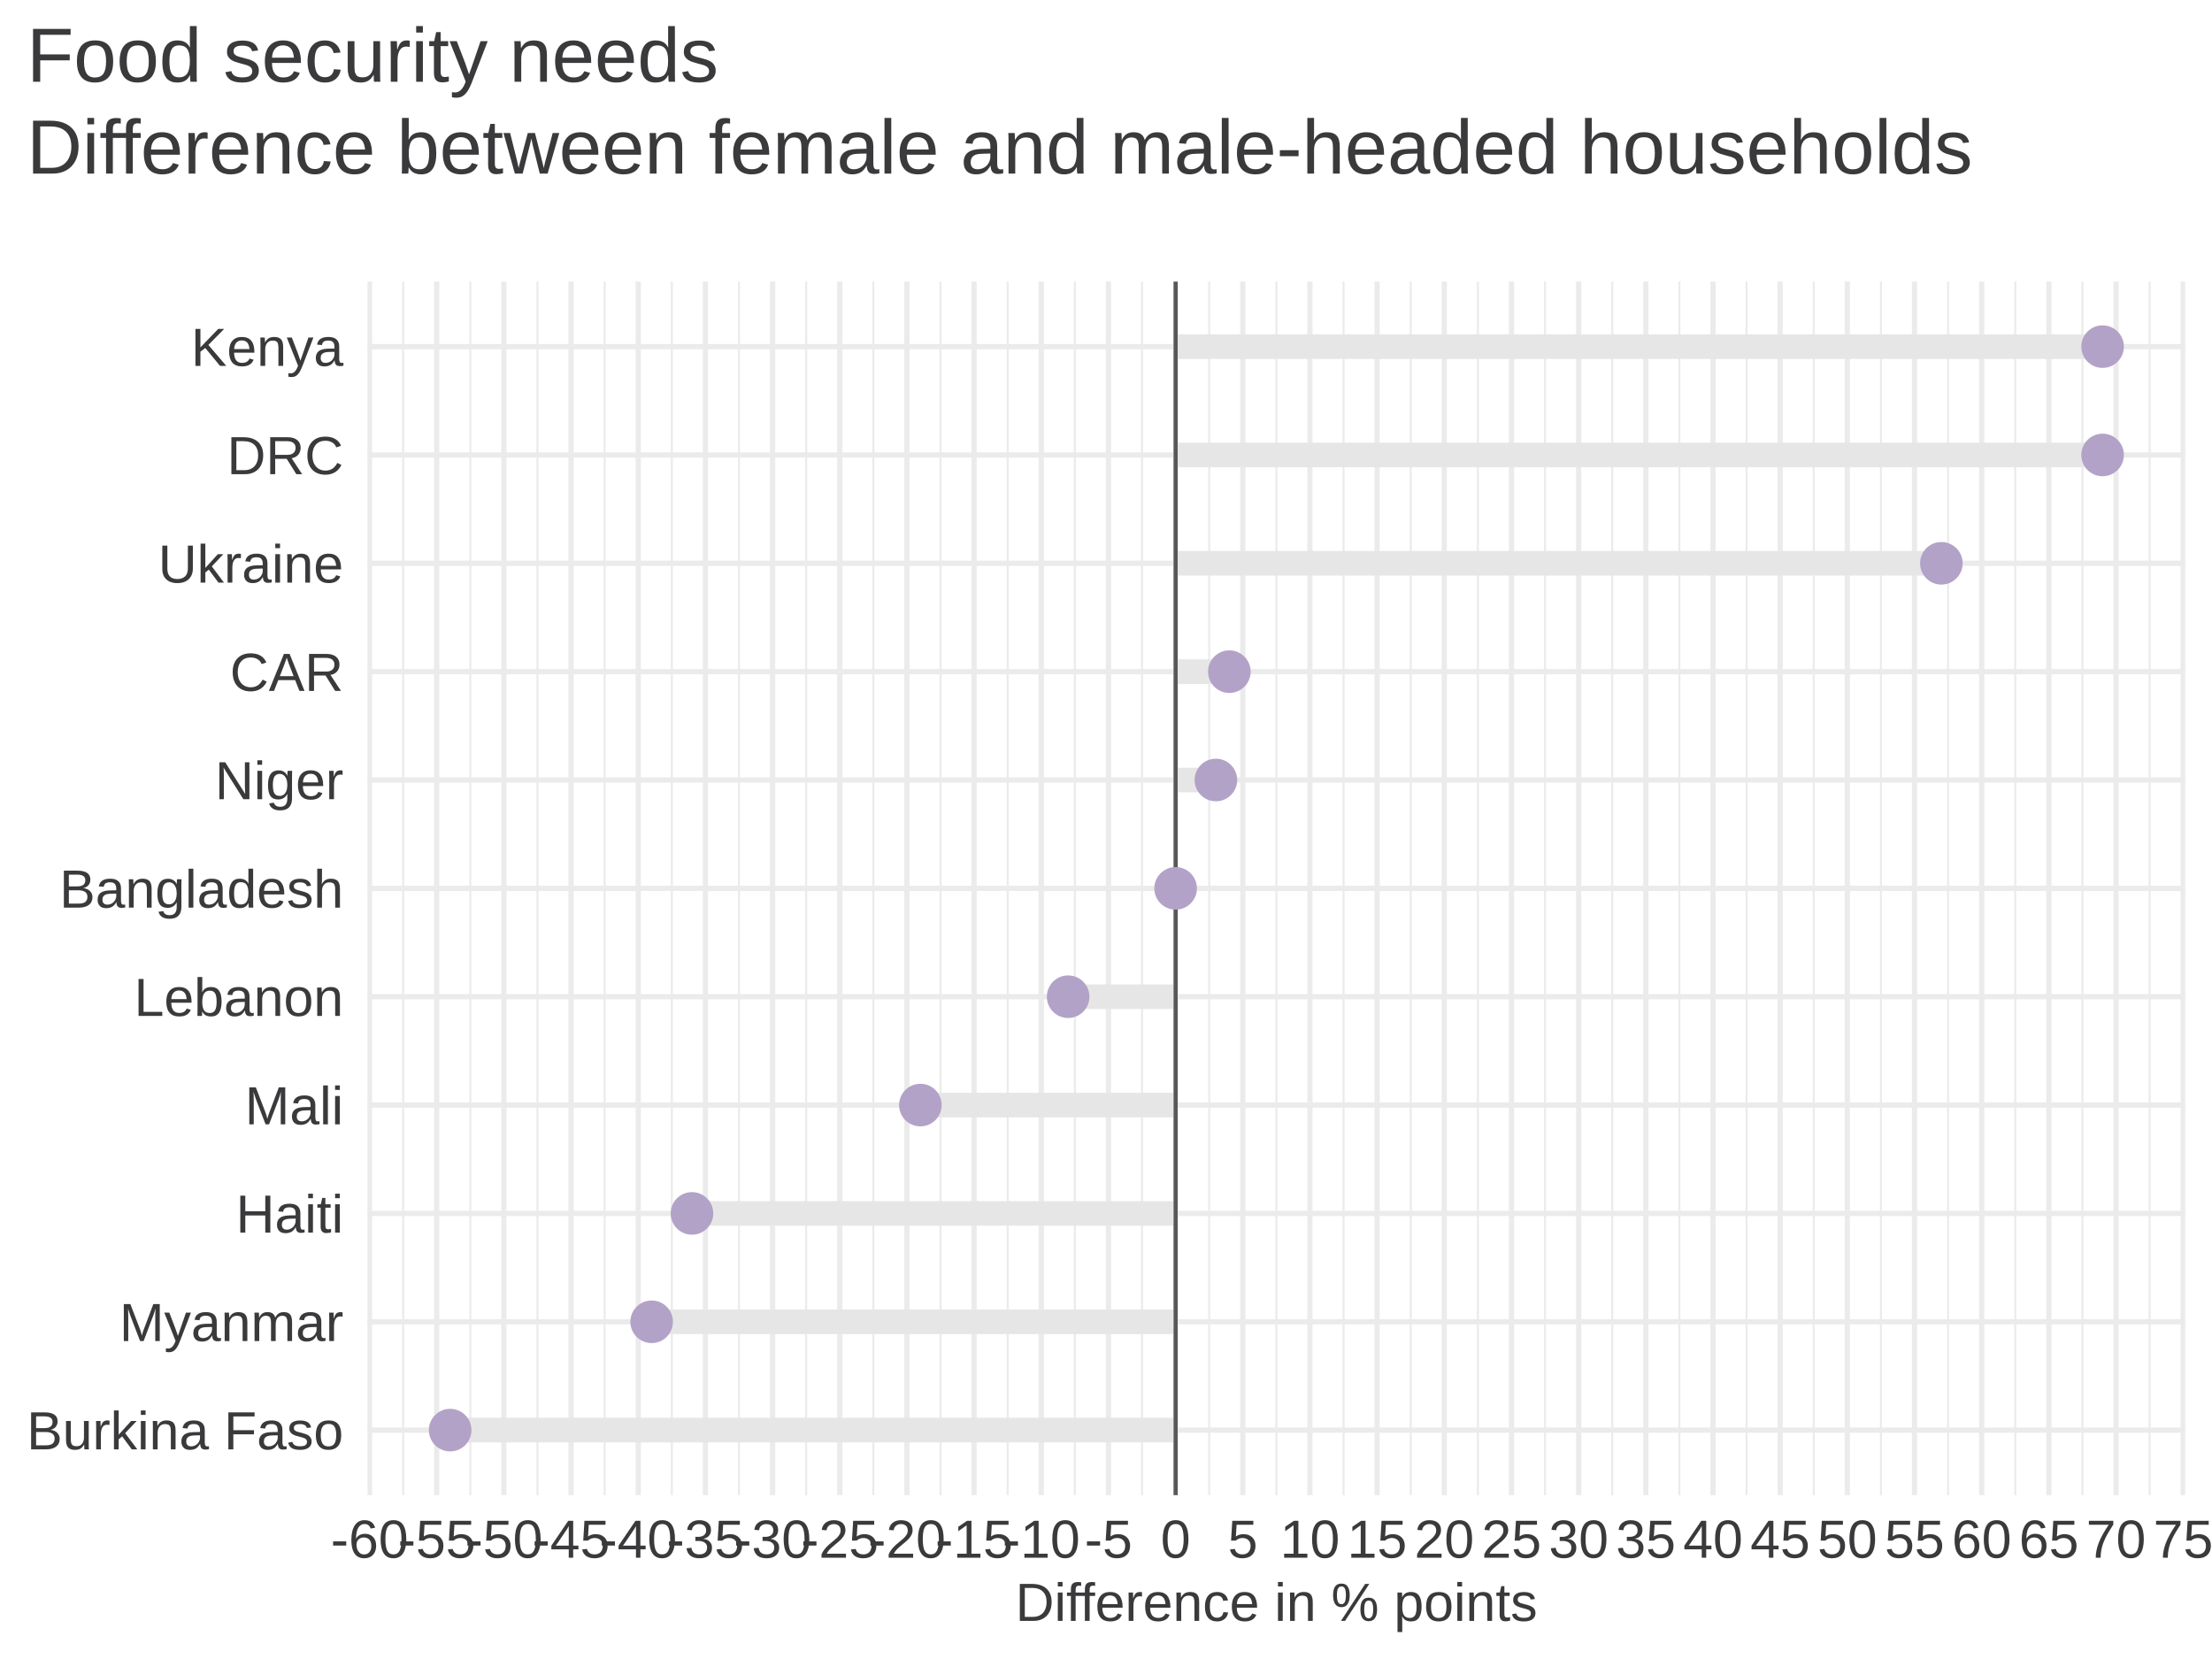
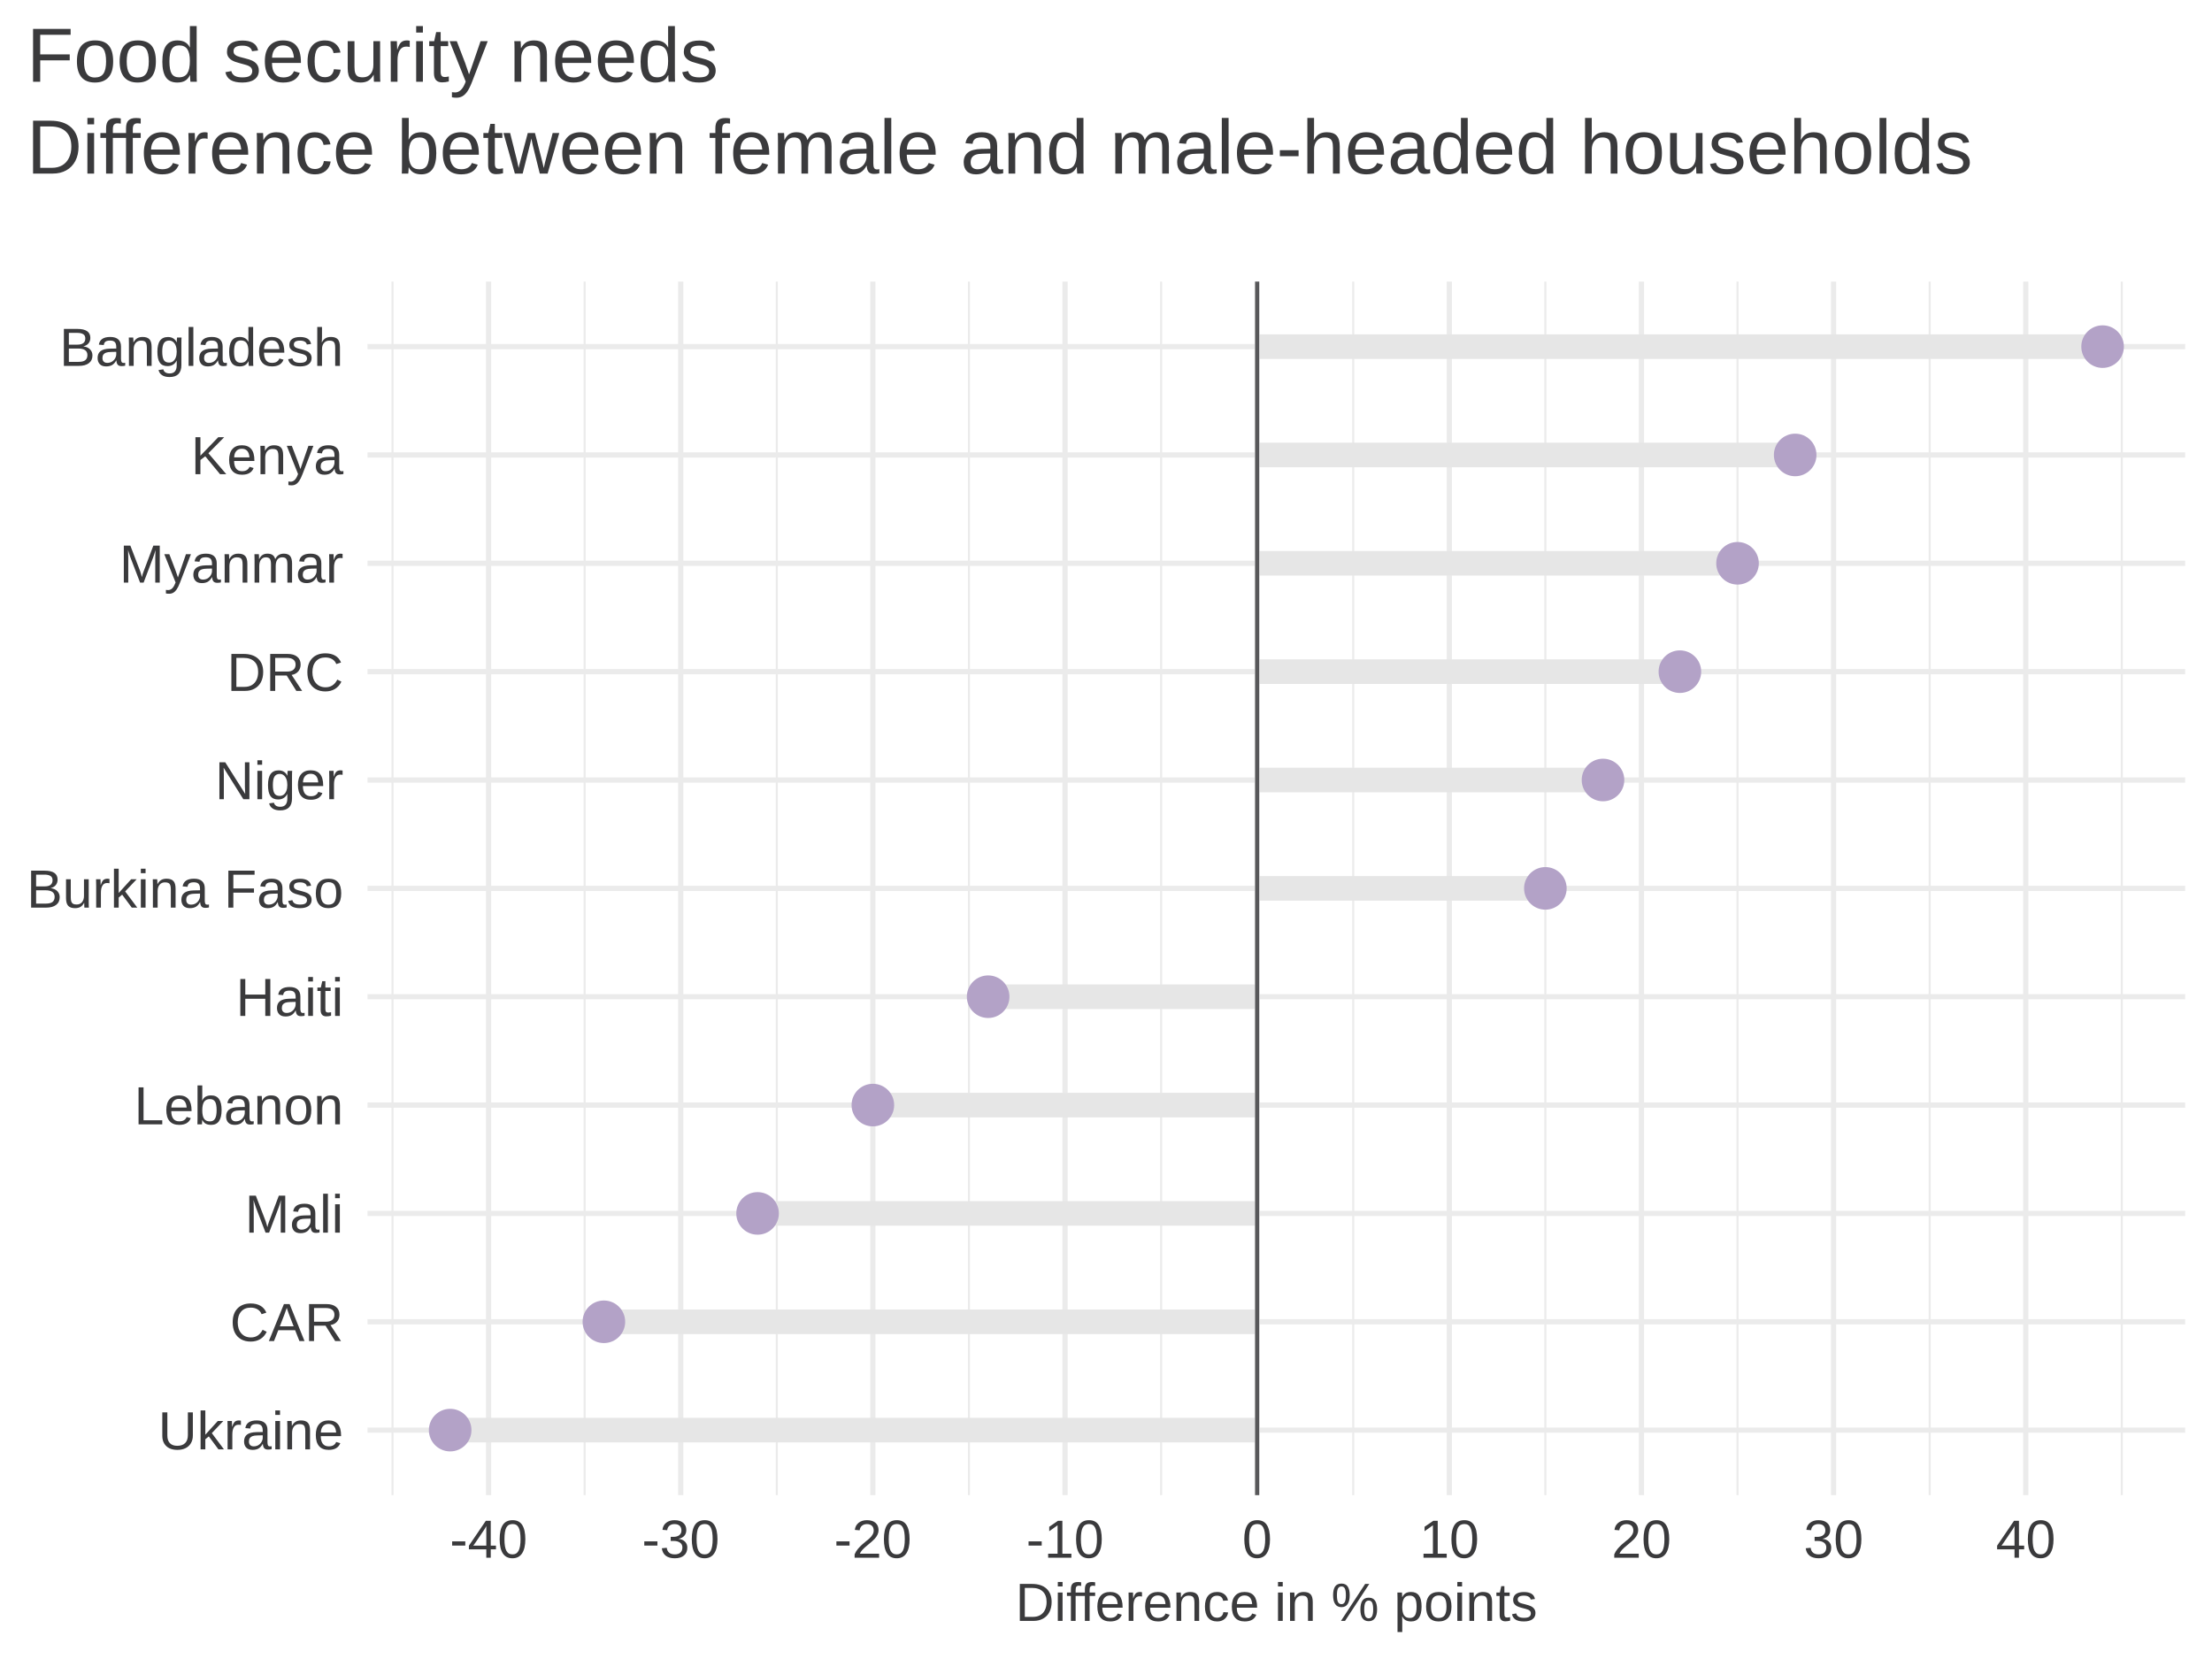
<svg xmlns="http://www.w3.org/2000/svg" class="svglite" width="576.00pt" height="432.00pt" viewBox="0 0 576.00 432.00">
  <defs>
    <style type="text/css">
    .svglite line, .svglite polyline, .svglite polygon, .svglite path, .svglite rect, .svglite circle {
      fill: none;
      stroke: #000000;
      stroke-linecap: round;
      stroke-linejoin: round;
      stroke-miterlimit: 10.00;
    }
    .svglite text {
      white-space: pre;
    }
  </style>
  </defs>
  <rect width="100%" height="100%" style="stroke: none; fill: none;" />
  <defs>
    <clipPath id="cpMC4wMHw1NzYuMDB8MC4wMHw0MzIuMDA=">
      <rect x="0.00" y="0.00" width="576.00" height="432.00" />
    </clipPath>
  </defs>
  <g clip-path="url(#cpMC4wMHw1NzYuMDB8MC4wMHw0MzIuMDA=)">
</g>
  <defs>
    <clipPath id="cpOTUuNzB8NTY5LjAzfDczLjMzfDM4OS4zMw==">
      <rect x="95.70" y="73.33" width="473.32" height="316.00" />
    </clipPath>
  </defs>
  <g clip-path="url(#cpOTUuNzB8NTY5LjAzfDczLjMzfDM4OS4zMw==)">
-     <polyline points="104.98,389.33 104.98,73.33 " style="stroke-width: 0.53; stroke: #EBEBEB; stroke-linecap: butt;" />
-     <polyline points="122.47,389.33 122.47,73.33 " style="stroke-width: 0.53; stroke: #EBEBEB; stroke-linecap: butt;" />
-     <polyline points="139.96,389.33 139.96,73.33 " style="stroke-width: 0.53; stroke: #EBEBEB; stroke-linecap: butt;" />
-     <polyline points="157.45,389.33 157.45,73.33 " style="stroke-width: 0.53; stroke: #EBEBEB; stroke-linecap: butt;" />
-     <polyline points="174.94,389.33 174.94,73.33 " style="stroke-width: 0.53; stroke: #EBEBEB; stroke-linecap: butt;" />
-     <polyline points="192.43,389.33 192.43,73.33 " style="stroke-width: 0.53; stroke: #EBEBEB; stroke-linecap: butt;" />
-     <polyline points="209.92,389.33 209.92,73.33 " style="stroke-width: 0.53; stroke: #EBEBEB; stroke-linecap: butt;" />
-     <polyline points="227.42,389.33 227.42,73.33 " style="stroke-width: 0.53; stroke: #EBEBEB; stroke-linecap: butt;" />
-     <polyline points="244.91,389.33 244.91,73.33 " style="stroke-width: 0.53; stroke: #EBEBEB; stroke-linecap: butt;" />
-     <polyline points="262.40,389.33 262.40,73.33 " style="stroke-width: 0.53; stroke: #EBEBEB; stroke-linecap: butt;" />
-     <polyline points="279.89,389.33 279.89,73.33 " style="stroke-width: 0.53; stroke: #EBEBEB; stroke-linecap: butt;" />
-     <polyline points="297.38,389.33 297.38,73.33 " style="stroke-width: 0.53; stroke: #EBEBEB; stroke-linecap: butt;" />
-     <polyline points="314.87,389.33 314.87,73.33 " style="stroke-width: 0.53; stroke: #EBEBEB; stroke-linecap: butt;" />
-     <polyline points="332.37,389.33 332.37,73.33 " style="stroke-width: 0.53; stroke: #EBEBEB; stroke-linecap: butt;" />
-     <polyline points="349.86,389.33 349.86,73.33 " style="stroke-width: 0.53; stroke: #EBEBEB; stroke-linecap: butt;" />
-     <polyline points="367.35,389.33 367.35,73.33 " style="stroke-width: 0.53; stroke: #EBEBEB; stroke-linecap: butt;" />
-     <polyline points="384.84,389.33 384.84,73.33 " style="stroke-width: 0.53; stroke: #EBEBEB; stroke-linecap: butt;" />
-     <polyline points="402.33,389.33 402.33,73.33 " style="stroke-width: 0.53; stroke: #EBEBEB; stroke-linecap: butt;" />
-     <polyline points="419.82,389.33 419.82,73.33 " style="stroke-width: 0.53; stroke: #EBEBEB; stroke-linecap: butt;" />
-     <polyline points="437.31,389.33 437.31,73.33 " style="stroke-width: 0.53; stroke: #EBEBEB; stroke-linecap: butt;" />
-     <polyline points="454.81,389.33 454.81,73.33 " style="stroke-width: 0.53; stroke: #EBEBEB; stroke-linecap: butt;" />
-     <polyline points="472.30,389.33 472.30,73.33 " style="stroke-width: 0.53; stroke: #EBEBEB; stroke-linecap: butt;" />
-     <polyline points="489.79,389.33 489.79,73.33 " style="stroke-width: 0.53; stroke: #EBEBEB; stroke-linecap: butt;" />
-     <polyline points="507.28,389.33 507.28,73.33 " style="stroke-width: 0.53; stroke: #EBEBEB; stroke-linecap: butt;" />
-     <polyline points="524.77,389.33 524.77,73.33 " style="stroke-width: 0.53; stroke: #EBEBEB; stroke-linecap: butt;" />
-     <polyline points="542.26,389.33 542.26,73.33 " style="stroke-width: 0.53; stroke: #EBEBEB; stroke-linecap: butt;" />
-     <polyline points="559.76,389.33 559.76,73.33 " style="stroke-width: 0.53; stroke: #EBEBEB; stroke-linecap: butt;" />
+     <polyline points="102.21,389.33 102.21,73.33 " style="stroke-width: 0.53; stroke: #EBEBEB; stroke-linecap: butt;" />
+     <polyline points="152.24,389.33 152.24,73.33 " style="stroke-width: 0.53; stroke: #EBEBEB; stroke-linecap: butt;" />
+     <polyline points="202.28,389.33 202.28,73.33 " style="stroke-width: 0.53; stroke: #EBEBEB; stroke-linecap: butt;" />
+     <polyline points="252.31,389.33 252.31,73.33 " style="stroke-width: 0.53; stroke: #EBEBEB; stroke-linecap: butt;" />
+     <polyline points="302.35,389.33 302.35,73.33 " style="stroke-width: 0.53; stroke: #EBEBEB; stroke-linecap: butt;" />
+     <polyline points="352.38,389.33 352.38,73.33 " style="stroke-width: 0.53; stroke: #EBEBEB; stroke-linecap: butt;" />
+     <polyline points="402.41,389.33 402.41,73.33 " style="stroke-width: 0.53; stroke: #EBEBEB; stroke-linecap: butt;" />
+     <polyline points="452.45,389.33 452.45,73.33 " style="stroke-width: 0.53; stroke: #EBEBEB; stroke-linecap: butt;" />
+     <polyline points="502.48,389.33 502.48,73.33 " style="stroke-width: 0.53; stroke: #EBEBEB; stroke-linecap: butt;" />
+     <polyline points="552.51,389.33 552.51,73.33 " style="stroke-width: 0.53; stroke: #EBEBEB; stroke-linecap: butt;" />
    <polyline points="95.70,372.40 569.03,372.40 " style="stroke-width: 1.36; stroke: #EBEBEB; stroke-linecap: butt;" />
    <polyline points="95.70,344.19 569.03,344.19 " style="stroke-width: 1.36; stroke: #EBEBEB; stroke-linecap: butt;" />
    <polyline points="95.70,315.97 569.03,315.97 " style="stroke-width: 1.36; stroke: #EBEBEB; stroke-linecap: butt;" />
    <polyline points="95.70,287.76 569.03,287.76 " style="stroke-width: 1.36; stroke: #EBEBEB; stroke-linecap: butt;" />
    <polyline points="95.70,259.54 569.03,259.54 " style="stroke-width: 1.36; stroke: #EBEBEB; stroke-linecap: butt;" />
    <polyline points="95.70,231.33 569.03,231.33 " style="stroke-width: 1.36; stroke: #EBEBEB; stroke-linecap: butt;" />
    <polyline points="95.70,203.11 569.03,203.11 " style="stroke-width: 1.36; stroke: #EBEBEB; stroke-linecap: butt;" />
    <polyline points="95.70,174.90 569.03,174.90 " style="stroke-width: 1.36; stroke: #EBEBEB; stroke-linecap: butt;" />
    <polyline points="95.70,146.68 569.03,146.68 " style="stroke-width: 1.36; stroke: #EBEBEB; stroke-linecap: butt;" />
    <polyline points="95.70,118.47 569.03,118.47 " style="stroke-width: 1.36; stroke: #EBEBEB; stroke-linecap: butt;" />
    <polyline points="95.70,90.26 569.03,90.26 " style="stroke-width: 1.36; stroke: #EBEBEB; stroke-linecap: butt;" />
-     <polyline points="96.23,389.33 96.23,73.33 " style="stroke-width: 1.36; stroke: #EBEBEB; stroke-linecap: butt;" />
-     <polyline points="113.72,389.33 113.72,73.33 " style="stroke-width: 1.36; stroke: #EBEBEB; stroke-linecap: butt;" />
-     <polyline points="131.21,389.33 131.21,73.33 " style="stroke-width: 1.36; stroke: #EBEBEB; stroke-linecap: butt;" />
-     <polyline points="148.70,389.33 148.70,73.33 " style="stroke-width: 1.36; stroke: #EBEBEB; stroke-linecap: butt;" />
-     <polyline points="166.20,389.33 166.20,73.33 " style="stroke-width: 1.36; stroke: #EBEBEB; stroke-linecap: butt;" />
-     <polyline points="183.69,389.33 183.69,73.33 " style="stroke-width: 1.36; stroke: #EBEBEB; stroke-linecap: butt;" />
-     <polyline points="201.18,389.33 201.18,73.33 " style="stroke-width: 1.36; stroke: #EBEBEB; stroke-linecap: butt;" />
-     <polyline points="218.67,389.33 218.67,73.33 " style="stroke-width: 1.36; stroke: #EBEBEB; stroke-linecap: butt;" />
-     <polyline points="236.16,389.33 236.16,73.33 " style="stroke-width: 1.36; stroke: #EBEBEB; stroke-linecap: butt;" />
-     <polyline points="253.65,389.33 253.65,73.33 " style="stroke-width: 1.36; stroke: #EBEBEB; stroke-linecap: butt;" />
-     <polyline points="271.14,389.33 271.14,73.33 " style="stroke-width: 1.36; stroke: #EBEBEB; stroke-linecap: butt;" />
-     <polyline points="288.64,389.33 288.64,73.33 " style="stroke-width: 1.36; stroke: #EBEBEB; stroke-linecap: butt;" />
-     <polyline points="306.13,389.33 306.13,73.33 " style="stroke-width: 1.36; stroke: #EBEBEB; stroke-linecap: butt;" />
-     <polyline points="323.62,389.33 323.62,73.33 " style="stroke-width: 1.36; stroke: #EBEBEB; stroke-linecap: butt;" />
-     <polyline points="341.11,389.33 341.11,73.33 " style="stroke-width: 1.36; stroke: #EBEBEB; stroke-linecap: butt;" />
-     <polyline points="358.60,389.33 358.60,73.33 " style="stroke-width: 1.36; stroke: #EBEBEB; stroke-linecap: butt;" />
-     <polyline points="376.09,389.33 376.09,73.33 " style="stroke-width: 1.36; stroke: #EBEBEB; stroke-linecap: butt;" />
-     <polyline points="393.59,389.33 393.59,73.33 " style="stroke-width: 1.36; stroke: #EBEBEB; stroke-linecap: butt;" />
-     <polyline points="411.08,389.33 411.08,73.33 " style="stroke-width: 1.36; stroke: #EBEBEB; stroke-linecap: butt;" />
-     <polyline points="428.57,389.33 428.57,73.33 " style="stroke-width: 1.36; stroke: #EBEBEB; stroke-linecap: butt;" />
-     <polyline points="446.06,389.33 446.06,73.33 " style="stroke-width: 1.36; stroke: #EBEBEB; stroke-linecap: butt;" />
-     <polyline points="463.55,389.33 463.55,73.33 " style="stroke-width: 1.36; stroke: #EBEBEB; stroke-linecap: butt;" />
-     <polyline points="481.04,389.33 481.04,73.33 " style="stroke-width: 1.36; stroke: #EBEBEB; stroke-linecap: butt;" />
-     <polyline points="498.54,389.33 498.54,73.33 " style="stroke-width: 1.36; stroke: #EBEBEB; stroke-linecap: butt;" />
-     <polyline points="516.03,389.33 516.03,73.33 " style="stroke-width: 1.36; stroke: #EBEBEB; stroke-linecap: butt;" />
-     <polyline points="533.52,389.33 533.52,73.33 " style="stroke-width: 1.36; stroke: #EBEBEB; stroke-linecap: butt;" />
-     <polyline points="551.01,389.33 551.01,73.33 " style="stroke-width: 1.36; stroke: #EBEBEB; stroke-linecap: butt;" />
-     <polyline points="568.50,389.33 568.50,73.33 " style="stroke-width: 1.36; stroke: #EBEBEB; stroke-linecap: butt;" />
-     <line x1="505.53" y1="146.68" x2="306.13" y2="146.68" style="stroke-width: 6.40; stroke: #E6E6E6; stroke-linecap: butt;" />
-     <line x1="316.62" y1="203.11" x2="306.13" y2="203.11" style="stroke-width: 6.40; stroke: #E6E6E6; stroke-linecap: butt;" />
-     <line x1="169.69" y1="344.19" x2="306.13" y2="344.19" style="stroke-width: 6.40; stroke: #E6E6E6; stroke-linecap: butt;" />
-     <line x1="239.66" y1="287.76" x2="306.13" y2="287.76" style="stroke-width: 6.40; stroke: #E6E6E6; stroke-linecap: butt;" />
-     <line x1="278.14" y1="259.54" x2="306.13" y2="259.54" style="stroke-width: 6.40; stroke: #E6E6E6; stroke-linecap: butt;" />
-     <line x1="547.51" y1="90.26" x2="306.13" y2="90.26" style="stroke-width: 6.40; stroke: #E6E6E6; stroke-linecap: butt;" />
-     <line x1="180.19" y1="315.97" x2="306.13" y2="315.97" style="stroke-width: 6.40; stroke: #E6E6E6; stroke-linecap: butt;" />
-     <line x1="547.51" y1="118.47" x2="306.13" y2="118.47" style="stroke-width: 6.40; stroke: #E6E6E6; stroke-linecap: butt;" />
-     <line x1="320.12" y1="174.90" x2="306.13" y2="174.90" style="stroke-width: 6.40; stroke: #E6E6E6; stroke-linecap: butt;" />
-     <line x1="117.22" y1="372.40" x2="306.13" y2="372.40" style="stroke-width: 6.40; stroke: #E6E6E6; stroke-linecap: butt;" />
-     <line x1="306.13" y1="231.33" x2="306.13" y2="231.33" style="stroke-width: 6.40; stroke: #E6E6E6; stroke-linecap: butt;" />
-     <line x1="306.13" y1="389.33" x2="306.13" y2="73.33" style="stroke-width: 1.07; stroke: #58585A; stroke-linecap: butt;" />
-     <circle cx="505.53" cy="146.68" r="5.19" style="stroke-width: 0.71; stroke: #B3A2C7; fill: #B3A2C7;" />
-     <circle cx="316.62" cy="203.11" r="5.19" style="stroke-width: 0.71; stroke: #B3A2C7; fill: #B3A2C7;" />
-     <circle cx="169.69" cy="344.19" r="5.19" style="stroke-width: 0.71; stroke: #B3A2C7; fill: #B3A2C7;" />
-     <circle cx="239.66" cy="287.76" r="5.19" style="stroke-width: 0.71; stroke: #B3A2C7; fill: #B3A2C7;" />
-     <circle cx="278.14" cy="259.54" r="5.19" style="stroke-width: 0.71; stroke: #B3A2C7; fill: #B3A2C7;" />
+     <polyline points="127.23,389.33 127.23,73.33 " style="stroke-width: 1.36; stroke: #EBEBEB; stroke-linecap: butt;" />
+     <polyline points="177.26,389.33 177.26,73.33 " style="stroke-width: 1.36; stroke: #EBEBEB; stroke-linecap: butt;" />
+     <polyline points="227.29,389.33 227.29,73.33 " style="stroke-width: 1.36; stroke: #EBEBEB; stroke-linecap: butt;" />
+     <polyline points="277.33,389.33 277.33,73.33 " style="stroke-width: 1.36; stroke: #EBEBEB; stroke-linecap: butt;" />
+     <polyline points="327.36,389.33 327.36,73.33 " style="stroke-width: 1.36; stroke: #EBEBEB; stroke-linecap: butt;" />
+     <polyline points="377.40,389.33 377.40,73.33 " style="stroke-width: 1.36; stroke: #EBEBEB; stroke-linecap: butt;" />
+     <polyline points="427.43,389.33 427.43,73.33 " style="stroke-width: 1.36; stroke: #EBEBEB; stroke-linecap: butt;" />
+     <polyline points="477.46,389.33 477.46,73.33 " style="stroke-width: 1.36; stroke: #EBEBEB; stroke-linecap: butt;" />
+     <polyline points="527.50,389.33 527.50,73.33 " style="stroke-width: 1.36; stroke: #EBEBEB; stroke-linecap: butt;" />
+     <line x1="117.22" y1="372.40" x2="327.36" y2="372.40" style="stroke-width: 6.40; stroke: #E6E6E6; stroke-linecap: butt;" />
+     <line x1="417.42" y1="203.11" x2="327.36" y2="203.11" style="stroke-width: 6.40; stroke: #E6E6E6; stroke-linecap: butt;" />
+     <line x1="452.45" y1="146.68" x2="327.36" y2="146.68" style="stroke-width: 6.40; stroke: #E6E6E6; stroke-linecap: butt;" />
+     <line x1="197.27" y1="315.97" x2="327.36" y2="315.97" style="stroke-width: 6.40; stroke: #E6E6E6; stroke-linecap: butt;" />
+     <line x1="227.29" y1="287.76" x2="327.36" y2="287.76" style="stroke-width: 6.40; stroke: #E6E6E6; stroke-linecap: butt;" />
+     <line x1="467.46" y1="118.47" x2="327.36" y2="118.47" style="stroke-width: 6.40; stroke: #E6E6E6; stroke-linecap: butt;" />
+     <line x1="257.31" y1="259.54" x2="327.36" y2="259.54" style="stroke-width: 6.40; stroke: #E6E6E6; stroke-linecap: butt;" />
+     <line x1="437.44" y1="174.90" x2="327.36" y2="174.90" style="stroke-width: 6.40; stroke: #E6E6E6; stroke-linecap: butt;" />
+     <line x1="157.25" y1="344.19" x2="327.36" y2="344.19" style="stroke-width: 6.40; stroke: #E6E6E6; stroke-linecap: butt;" />
+     <line x1="402.41" y1="231.33" x2="327.36" y2="231.33" style="stroke-width: 6.40; stroke: #E6E6E6; stroke-linecap: butt;" />
+     <line x1="547.51" y1="90.26" x2="327.36" y2="90.26" style="stroke-width: 6.40; stroke: #E6E6E6; stroke-linecap: butt;" />
+     <line x1="327.36" y1="389.33" x2="327.36" y2="73.33" style="stroke-width: 1.07; stroke: #58585A; stroke-linecap: butt;" />
+     <circle cx="117.22" cy="372.40" r="5.19" style="stroke-width: 0.71; stroke: #B3A2C7; fill: #B3A2C7;" />
+     <circle cx="417.42" cy="203.11" r="5.19" style="stroke-width: 0.71; stroke: #B3A2C7; fill: #B3A2C7;" />
+     <circle cx="452.45" cy="146.68" r="5.19" style="stroke-width: 0.71; stroke: #B3A2C7; fill: #B3A2C7;" />
+     <circle cx="197.27" cy="315.97" r="5.19" style="stroke-width: 0.71; stroke: #B3A2C7; fill: #B3A2C7;" />
+     <circle cx="227.29" cy="287.76" r="5.19" style="stroke-width: 0.71; stroke: #B3A2C7; fill: #B3A2C7;" />
+     <circle cx="467.46" cy="118.47" r="5.19" style="stroke-width: 0.71; stroke: #B3A2C7; fill: #B3A2C7;" />
+     <circle cx="257.31" cy="259.54" r="5.19" style="stroke-width: 0.71; stroke: #B3A2C7; fill: #B3A2C7;" />
+     <circle cx="437.44" cy="174.90" r="5.19" style="stroke-width: 0.71; stroke: #B3A2C7; fill: #B3A2C7;" />
+     <circle cx="157.25" cy="344.19" r="5.19" style="stroke-width: 0.71; stroke: #B3A2C7; fill: #B3A2C7;" />
+     <circle cx="402.41" cy="231.33" r="5.19" style="stroke-width: 0.71; stroke: #B3A2C7; fill: #B3A2C7;" />
    <circle cx="547.51" cy="90.26" r="5.19" style="stroke-width: 0.71; stroke: #B3A2C7; fill: #B3A2C7;" />
-     <circle cx="180.19" cy="315.97" r="5.19" style="stroke-width: 0.71; stroke: #B3A2C7; fill: #B3A2C7;" />
-     <circle cx="547.51" cy="118.47" r="5.19" style="stroke-width: 0.71; stroke: #B3A2C7; fill: #B3A2C7;" />
-     <circle cx="320.12" cy="174.90" r="5.19" style="stroke-width: 0.71; stroke: #B3A2C7; fill: #B3A2C7;" />
-     <circle cx="117.22" cy="372.40" r="5.19" style="stroke-width: 0.71; stroke: #B3A2C7; fill: #B3A2C7;" />
-     <circle cx="306.13" cy="231.33" r="5.19" style="stroke-width: 0.71; stroke: #B3A2C7; fill: #B3A2C7;" />
  </g>
  <g clip-path="url(#cpMC4wMHw1NzYuMDB8MC4wMHw0MzIuMDA=)">
-     <text x="89.43" y="377.41" text-anchor="end" style="font-size: 14.00px;fill: #3A3A3C; font-family: &quot;Arial&quot;;" textLength="82.45px" lengthAdjust="spacingAndGlyphs">Burkina Faso</text>
-     <text x="89.43" y="349.20" text-anchor="end" style="font-size: 14.00px;fill: #3A3A3C; font-family: &quot;Arial&quot;;" textLength="58.32px" lengthAdjust="spacingAndGlyphs">Myanmar</text>
-     <text x="89.43" y="320.98" text-anchor="end" style="font-size: 14.00px;fill: #3A3A3C; font-family: &quot;Arial&quot;;" textLength="28.00px" lengthAdjust="spacingAndGlyphs">Haiti</text>
-     <text x="89.43" y="292.77" text-anchor="end" style="font-size: 14.00px;fill: #3A3A3C; font-family: &quot;Arial&quot;;" textLength="25.66px" lengthAdjust="spacingAndGlyphs">Mali</text>
-     <text x="89.43" y="264.55" text-anchor="end" style="font-size: 14.00px;fill: #3A3A3C; font-family: &quot;Arial&quot;;" textLength="54.48px" lengthAdjust="spacingAndGlyphs">Lebanon</text>
-     <text x="89.43" y="236.34" text-anchor="end" style="font-size: 14.00px;fill: #3A3A3C; font-family: &quot;Arial&quot;;" textLength="73.93px" lengthAdjust="spacingAndGlyphs">Bangladesh</text>
+     <text x="89.43" y="377.41" text-anchor="end" style="font-size: 14.00px;fill: #3A3A3C; font-family: &quot;Arial&quot;;" textLength="48.23px" lengthAdjust="spacingAndGlyphs">Ukraine</text>
+     <text x="89.43" y="349.20" text-anchor="end" style="font-size: 14.00px;fill: #3A3A3C; font-family: &quot;Arial&quot;;" textLength="29.56px" lengthAdjust="spacingAndGlyphs">CAR</text>
+     <text x="89.43" y="320.98" text-anchor="end" style="font-size: 14.00px;fill: #3A3A3C; font-family: &quot;Arial&quot;;" textLength="25.66px" lengthAdjust="spacingAndGlyphs">Mali</text>
+     <text x="89.43" y="292.77" text-anchor="end" style="font-size: 14.00px;fill: #3A3A3C; font-family: &quot;Arial&quot;;" textLength="54.48px" lengthAdjust="spacingAndGlyphs">Lebanon</text>
+     <text x="89.43" y="264.55" text-anchor="end" style="font-size: 14.00px;fill: #3A3A3C; font-family: &quot;Arial&quot;;" textLength="28.00px" lengthAdjust="spacingAndGlyphs">Haiti</text>
+     <text x="89.43" y="236.34" text-anchor="end" style="font-size: 14.00px;fill: #3A3A3C; font-family: &quot;Arial&quot;;" textLength="82.45px" lengthAdjust="spacingAndGlyphs">Burkina Faso</text>
    <text x="89.43" y="208.12" text-anchor="end" style="font-size: 14.00px;fill: #3A3A3C; font-family: &quot;Arial&quot;;" textLength="33.44px" lengthAdjust="spacingAndGlyphs">Niger</text>
-     <text x="89.43" y="179.91" text-anchor="end" style="font-size: 14.00px;fill: #3A3A3C; font-family: &quot;Arial&quot;;" textLength="29.56px" lengthAdjust="spacingAndGlyphs">CAR</text>
-     <text x="89.43" y="151.70" text-anchor="end" style="font-size: 14.00px;fill: #3A3A3C; font-family: &quot;Arial&quot;;" textLength="48.23px" lengthAdjust="spacingAndGlyphs">Ukraine</text>
-     <text x="89.43" y="123.48" text-anchor="end" style="font-size: 14.00px;fill: #3A3A3C; font-family: &quot;Arial&quot;;" textLength="30.33px" lengthAdjust="spacingAndGlyphs">DRC</text>
-     <text x="89.43" y="95.27" text-anchor="end" style="font-size: 14.00px;fill: #3A3A3C; font-family: &quot;Arial&quot;;" textLength="39.69px" lengthAdjust="spacingAndGlyphs">Kenya</text>
-     <text x="96.23" y="405.63" text-anchor="middle" style="font-size: 14.00px;fill: #3A3A3C; font-family: &quot;Arial&quot;;" textLength="20.22px" lengthAdjust="spacingAndGlyphs">-60</text>
-     <text x="113.72" y="405.63" text-anchor="middle" style="font-size: 14.00px;fill: #3A3A3C; font-family: &quot;Arial&quot;;" textLength="20.22px" lengthAdjust="spacingAndGlyphs">-55</text>
-     <text x="131.21" y="405.63" text-anchor="middle" style="font-size: 14.00px;fill: #3A3A3C; font-family: &quot;Arial&quot;;" textLength="20.22px" lengthAdjust="spacingAndGlyphs">-50</text>
-     <text x="148.70" y="405.63" text-anchor="middle" style="font-size: 14.00px;fill: #3A3A3C; font-family: &quot;Arial&quot;;" textLength="20.22px" lengthAdjust="spacingAndGlyphs">-45</text>
-     <text x="166.20" y="405.63" text-anchor="middle" style="font-size: 14.00px;fill: #3A3A3C; font-family: &quot;Arial&quot;;" textLength="20.22px" lengthAdjust="spacingAndGlyphs">-40</text>
-     <text x="183.69" y="405.63" text-anchor="middle" style="font-size: 14.00px;fill: #3A3A3C; font-family: &quot;Arial&quot;;" textLength="20.22px" lengthAdjust="spacingAndGlyphs">-35</text>
-     <text x="201.18" y="405.63" text-anchor="middle" style="font-size: 14.00px;fill: #3A3A3C; font-family: &quot;Arial&quot;;" textLength="20.22px" lengthAdjust="spacingAndGlyphs">-30</text>
-     <text x="218.67" y="405.63" text-anchor="middle" style="font-size: 14.00px;fill: #3A3A3C; font-family: &quot;Arial&quot;;" textLength="20.22px" lengthAdjust="spacingAndGlyphs">-25</text>
-     <text x="236.16" y="405.63" text-anchor="middle" style="font-size: 14.00px;fill: #3A3A3C; font-family: &quot;Arial&quot;;" textLength="20.22px" lengthAdjust="spacingAndGlyphs">-20</text>
-     <text x="253.65" y="405.63" text-anchor="middle" style="font-size: 14.00px;fill: #3A3A3C; font-family: &quot;Arial&quot;;" textLength="20.22px" lengthAdjust="spacingAndGlyphs">-15</text>
-     <text x="271.14" y="405.63" text-anchor="middle" style="font-size: 14.00px;fill: #3A3A3C; font-family: &quot;Arial&quot;;" textLength="20.22px" lengthAdjust="spacingAndGlyphs">-10</text>
-     <text x="288.64" y="405.63" text-anchor="middle" style="font-size: 14.00px;fill: #3A3A3C; font-family: &quot;Arial&quot;;" textLength="12.44px" lengthAdjust="spacingAndGlyphs">-5</text>
-     <text x="306.13" y="405.63" text-anchor="middle" style="font-size: 14.00px;fill: #3A3A3C; font-family: &quot;Arial&quot;;" textLength="7.78px" lengthAdjust="spacingAndGlyphs">0</text>
-     <text x="323.62" y="405.63" text-anchor="middle" style="font-size: 14.00px;fill: #3A3A3C; font-family: &quot;Arial&quot;;" textLength="7.78px" lengthAdjust="spacingAndGlyphs">5</text>
-     <text x="341.11" y="405.63" text-anchor="middle" style="font-size: 14.00px;fill: #3A3A3C; font-family: &quot;Arial&quot;;" textLength="15.57px" lengthAdjust="spacingAndGlyphs">10</text>
-     <text x="358.60" y="405.63" text-anchor="middle" style="font-size: 14.00px;fill: #3A3A3C; font-family: &quot;Arial&quot;;" textLength="15.57px" lengthAdjust="spacingAndGlyphs">15</text>
-     <text x="376.09" y="405.63" text-anchor="middle" style="font-size: 14.00px;fill: #3A3A3C; font-family: &quot;Arial&quot;;" textLength="15.57px" lengthAdjust="spacingAndGlyphs">20</text>
-     <text x="393.59" y="405.63" text-anchor="middle" style="font-size: 14.00px;fill: #3A3A3C; font-family: &quot;Arial&quot;;" textLength="15.57px" lengthAdjust="spacingAndGlyphs">25</text>
-     <text x="411.08" y="405.63" text-anchor="middle" style="font-size: 14.00px;fill: #3A3A3C; font-family: &quot;Arial&quot;;" textLength="15.57px" lengthAdjust="spacingAndGlyphs">30</text>
-     <text x="428.57" y="405.63" text-anchor="middle" style="font-size: 14.00px;fill: #3A3A3C; font-family: &quot;Arial&quot;;" textLength="15.57px" lengthAdjust="spacingAndGlyphs">35</text>
-     <text x="446.06" y="405.63" text-anchor="middle" style="font-size: 14.00px;fill: #3A3A3C; font-family: &quot;Arial&quot;;" textLength="15.57px" lengthAdjust="spacingAndGlyphs">40</text>
-     <text x="463.55" y="405.63" text-anchor="middle" style="font-size: 14.00px;fill: #3A3A3C; font-family: &quot;Arial&quot;;" textLength="15.57px" lengthAdjust="spacingAndGlyphs">45</text>
-     <text x="481.04" y="405.63" text-anchor="middle" style="font-size: 14.00px;fill: #3A3A3C; font-family: &quot;Arial&quot;;" textLength="15.57px" lengthAdjust="spacingAndGlyphs">50</text>
-     <text x="498.54" y="405.63" text-anchor="middle" style="font-size: 14.00px;fill: #3A3A3C; font-family: &quot;Arial&quot;;" textLength="15.57px" lengthAdjust="spacingAndGlyphs">55</text>
-     <text x="516.03" y="405.63" text-anchor="middle" style="font-size: 14.00px;fill: #3A3A3C; font-family: &quot;Arial&quot;;" textLength="15.57px" lengthAdjust="spacingAndGlyphs">60</text>
-     <text x="533.52" y="405.63" text-anchor="middle" style="font-size: 14.00px;fill: #3A3A3C; font-family: &quot;Arial&quot;;" textLength="15.57px" lengthAdjust="spacingAndGlyphs">65</text>
-     <text x="551.01" y="405.63" text-anchor="middle" style="font-size: 14.00px;fill: #3A3A3C; font-family: &quot;Arial&quot;;" textLength="15.57px" lengthAdjust="spacingAndGlyphs">70</text>
-     <text x="568.50" y="405.63" text-anchor="middle" style="font-size: 14.00px;fill: #3A3A3C; font-family: &quot;Arial&quot;;" textLength="15.57px" lengthAdjust="spacingAndGlyphs">75</text>
+     <text x="89.43" y="179.91" text-anchor="end" style="font-size: 14.00px;fill: #3A3A3C; font-family: &quot;Arial&quot;;" textLength="30.33px" lengthAdjust="spacingAndGlyphs">DRC</text>
+     <text x="89.43" y="151.70" text-anchor="end" style="font-size: 14.00px;fill: #3A3A3C; font-family: &quot;Arial&quot;;" textLength="58.32px" lengthAdjust="spacingAndGlyphs">Myanmar</text>
+     <text x="89.43" y="123.48" text-anchor="end" style="font-size: 14.00px;fill: #3A3A3C; font-family: &quot;Arial&quot;;" textLength="39.69px" lengthAdjust="spacingAndGlyphs">Kenya</text>
+     <text x="89.43" y="95.27" text-anchor="end" style="font-size: 14.00px;fill: #3A3A3C; font-family: &quot;Arial&quot;;" textLength="73.93px" lengthAdjust="spacingAndGlyphs">Bangladesh</text>
+     <text x="127.23" y="405.63" text-anchor="middle" style="font-size: 14.00px;fill: #3A3A3C; font-family: &quot;Arial&quot;;" textLength="20.22px" lengthAdjust="spacingAndGlyphs">-40</text>
+     <text x="177.26" y="405.63" text-anchor="middle" style="font-size: 14.00px;fill: #3A3A3C; font-family: &quot;Arial&quot;;" textLength="20.22px" lengthAdjust="spacingAndGlyphs">-30</text>
+     <text x="227.29" y="405.63" text-anchor="middle" style="font-size: 14.00px;fill: #3A3A3C; font-family: &quot;Arial&quot;;" textLength="20.22px" lengthAdjust="spacingAndGlyphs">-20</text>
+     <text x="277.33" y="405.63" text-anchor="middle" style="font-size: 14.00px;fill: #3A3A3C; font-family: &quot;Arial&quot;;" textLength="20.22px" lengthAdjust="spacingAndGlyphs">-10</text>
+     <text x="327.36" y="405.63" text-anchor="middle" style="font-size: 14.00px;fill: #3A3A3C; font-family: &quot;Arial&quot;;" textLength="7.78px" lengthAdjust="spacingAndGlyphs">0</text>
+     <text x="377.40" y="405.63" text-anchor="middle" style="font-size: 14.00px;fill: #3A3A3C; font-family: &quot;Arial&quot;;" textLength="15.57px" lengthAdjust="spacingAndGlyphs">10</text>
+     <text x="427.43" y="405.63" text-anchor="middle" style="font-size: 14.00px;fill: #3A3A3C; font-family: &quot;Arial&quot;;" textLength="15.57px" lengthAdjust="spacingAndGlyphs">20</text>
+     <text x="477.46" y="405.63" text-anchor="middle" style="font-size: 14.00px;fill: #3A3A3C; font-family: &quot;Arial&quot;;" textLength="15.57px" lengthAdjust="spacingAndGlyphs">30</text>
+     <text x="527.50" y="405.63" text-anchor="middle" style="font-size: 14.00px;fill: #3A3A3C; font-family: &quot;Arial&quot;;" textLength="15.57px" lengthAdjust="spacingAndGlyphs">40</text>
    <text x="332.37" y="422.08" text-anchor="middle" style="font-size: 14.00px;fill: #3A3A3C; font-family: &quot;Arial&quot;;" textLength="135.89px" lengthAdjust="spacingAndGlyphs">Difference in % points</text>
    <text x="6.97" y="21.29" style="font-size: 20.00px;fill: #3A3A3C; font-family: &quot;Arial&quot;;" textLength="45.59px" lengthAdjust="spacingAndGlyphs">Food</text>
    <text x="58.12" y="21.29" style="font-size: 20.00px;fill: #3A3A3C; font-family: &quot;Arial&quot;;" textLength="68.91px" lengthAdjust="spacingAndGlyphs">security</text>
    <text x="132.59" y="21.29" style="font-size: 20.00px;fill: #3A3A3C; font-family: &quot;Arial&quot;;" textLength="54.50px" lengthAdjust="spacingAndGlyphs">needs</text>
    <text x="6.97" y="45.20" style="font-size: 20.00px;fill: #3A3A3C; font-family: &quot;Arial&quot;;" textLength="90.80px" lengthAdjust="spacingAndGlyphs">Difference</text>
    <text x="103.33" y="45.20" style="font-size: 20.00px;fill: #3A3A3C; font-family: &quot;Arial&quot;;" textLength="75.62px" lengthAdjust="spacingAndGlyphs">between</text>
    <text x="184.51" y="45.20" style="font-size: 20.00px;fill: #3A3A3C; font-family: &quot;Arial&quot;;" textLength="60.03px" lengthAdjust="spacingAndGlyphs">female</text>
    <text x="250.10" y="45.20" style="font-size: 20.00px;fill: #3A3A3C; font-family: &quot;Arial&quot;;" textLength="33.37px" lengthAdjust="spacingAndGlyphs">and</text>
    <text x="289.03" y="45.20" style="font-size: 20.00px;fill: #3A3A3C; font-family: &quot;Arial&quot;;" textLength="116.76px" lengthAdjust="spacingAndGlyphs">male-headed</text>
    <text x="411.35" y="45.20" style="font-size: 20.00px;fill: #3A3A3C; font-family: &quot;Arial&quot;;" textLength="102.31px" lengthAdjust="spacingAndGlyphs">households</text>
  </g>
</svg>
